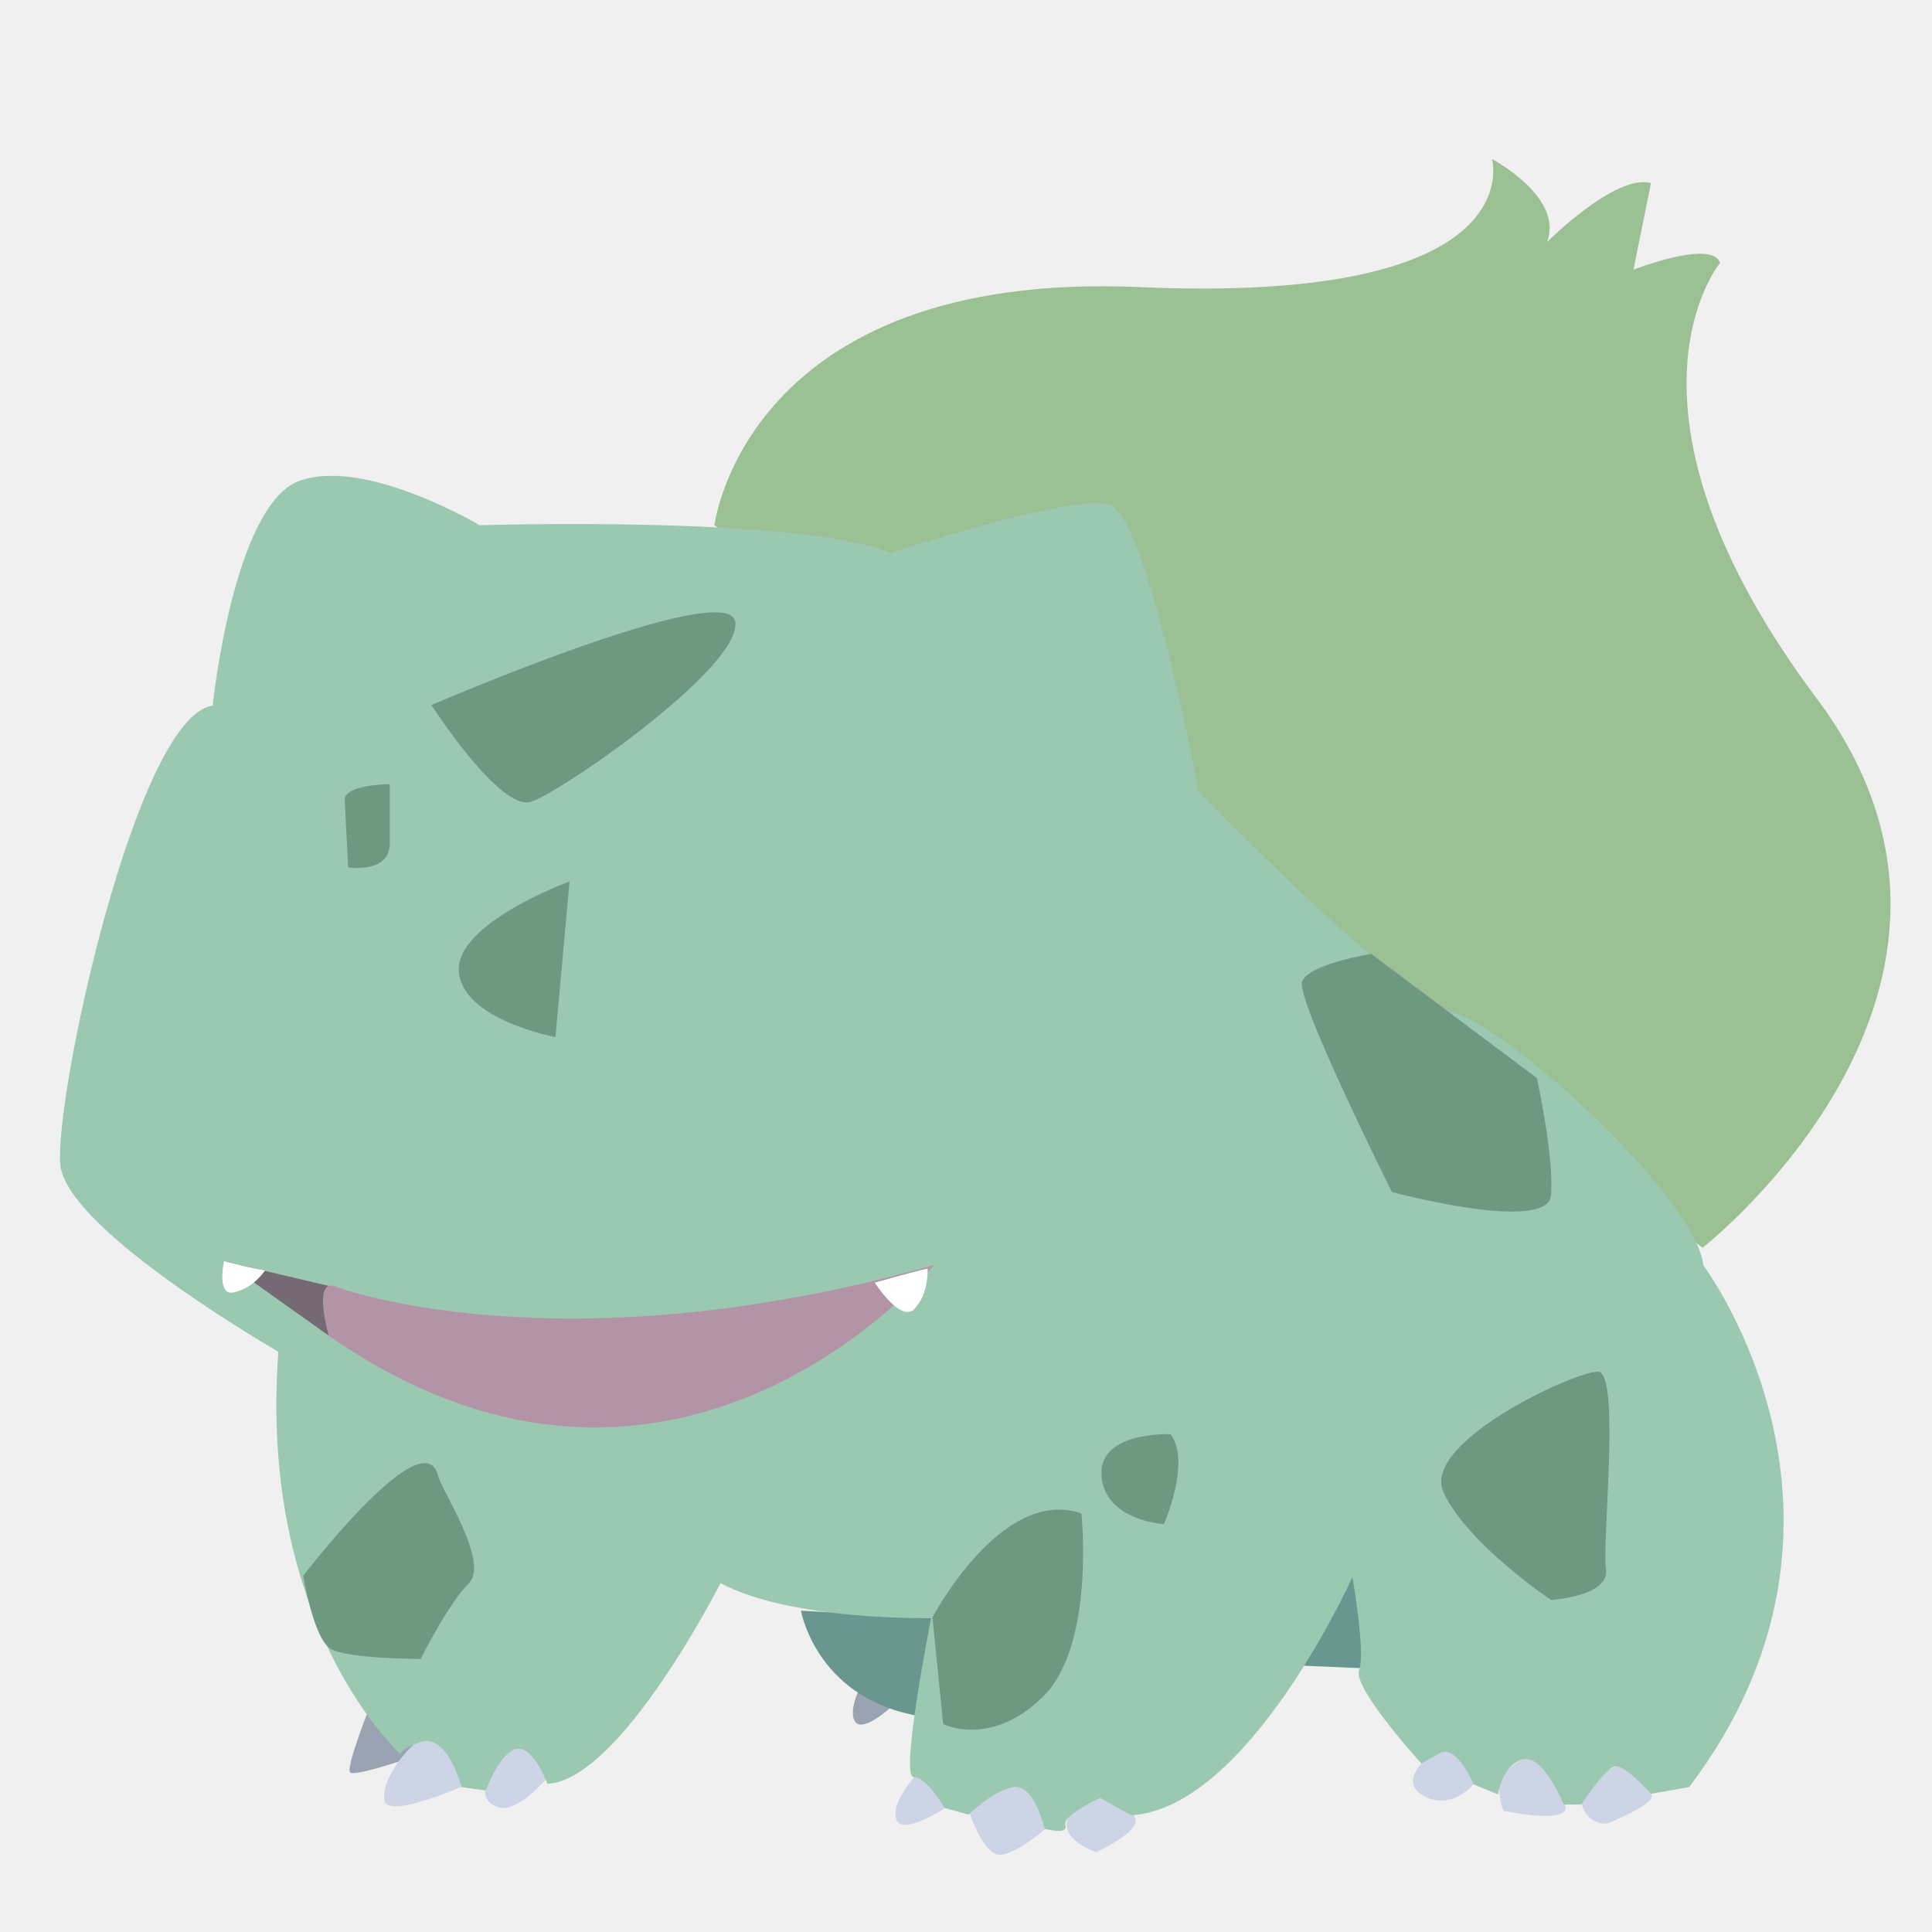
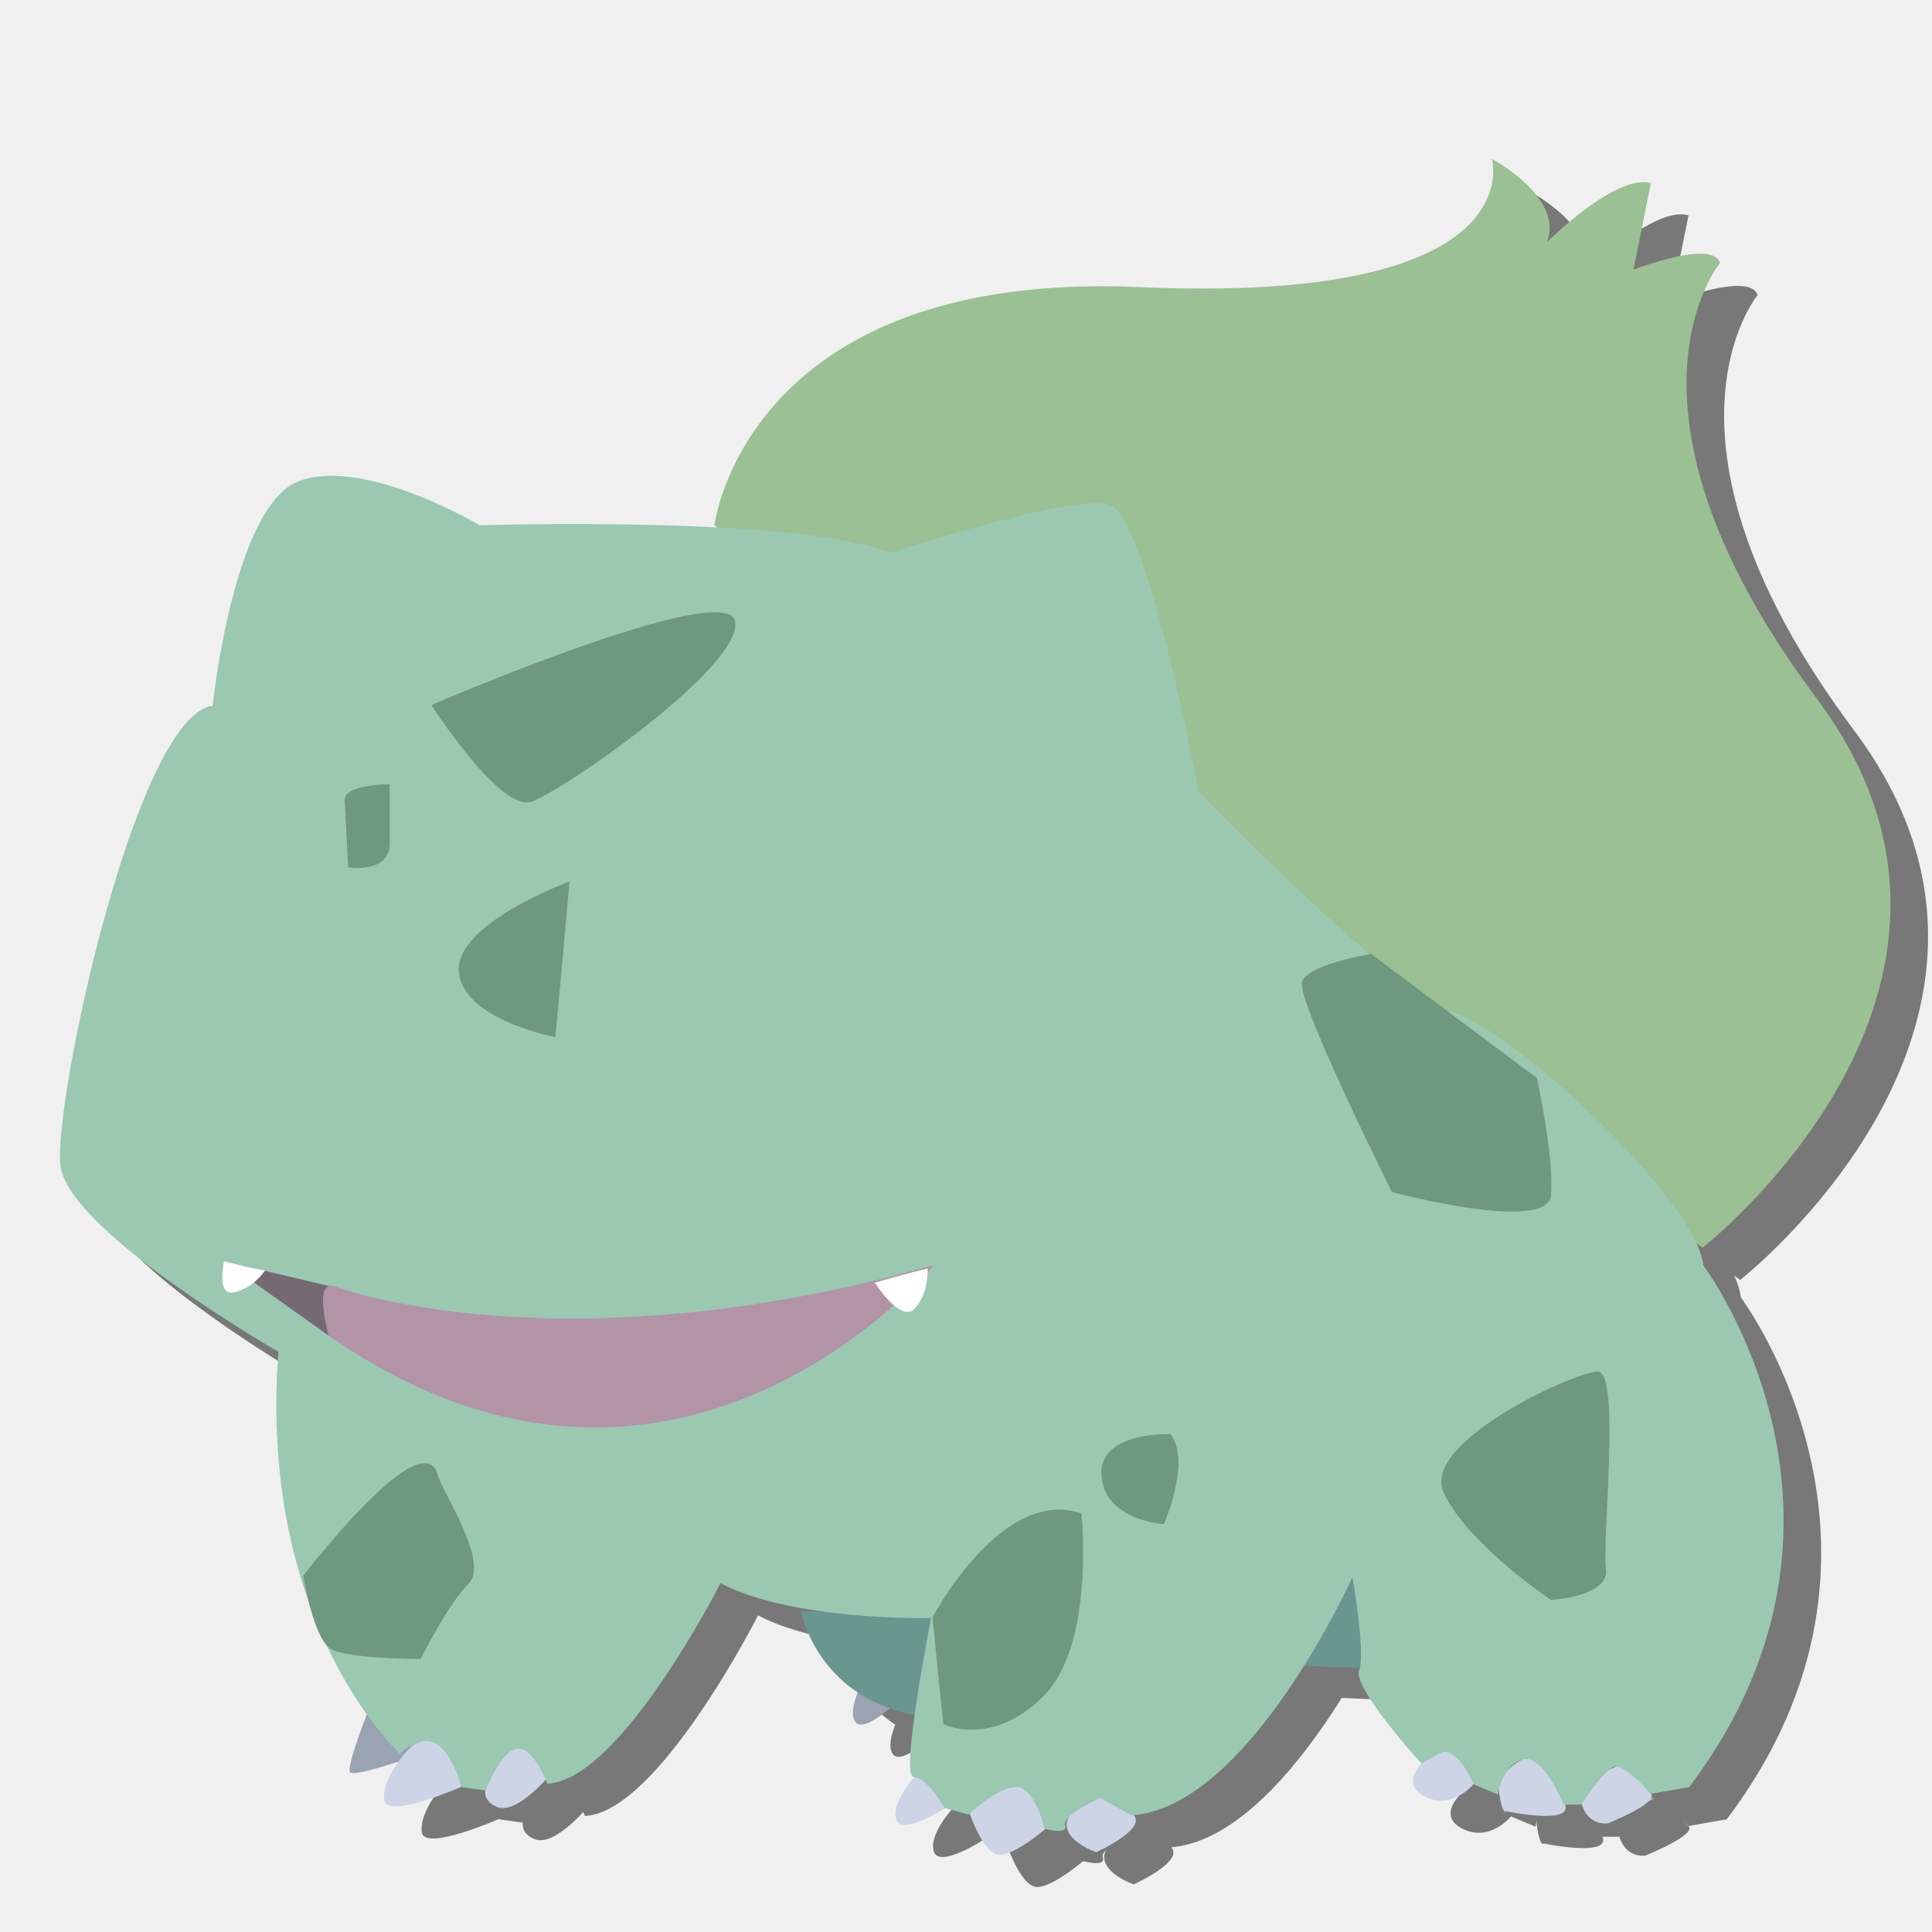
<svg xmlns="http://www.w3.org/2000/svg" version="1.1" id="Layer_1" x="0px" y="0px" viewBox="0 0 288 288" style="enable-background:new 0 0 288 288;" xml:space="preserve">
  <style type="text/css">
- 	.st0{fill:#CCD4E5;}
- 	.st1{fill:#9AA3B2;}
- 	.st2{fill:#9AC093;}
- 	.st3{fill:#69968F;}
- 	.st4{fill:#9AC8B1;}
- 	.st5{fill:#6F9881;}
- 	.st6{fill:#756974;}
- 	.st7{fill:#B393A6;}
- 	.st8{fill:#FFFFFF;}
+ 	.st0{opacity:0.5;}
+ 	.st1{fill:#CCD4E5;}
+ 	.st2{fill:#9AA3B2;}
+ 	.st3{fill:#9AC093;}
+ 	.st4{fill:#69968F;}
+ 	.st5{fill:#9AC8B1;}
+ 	.st6{fill:#6F9881;}
+ 	.st7{fill:#756974;}
+ 	.st8{fill:#B393A6;}
+ 	.st9{fill:#FFFFFF;}
</style>
-   <path class="st0" d="M72.5,266.2c0,0,2.3-8.1,4.6-7.8s4.6,6.5,4.6,6.5s-4.6,5.5-7.5,4.5C71.5,268.4,72.5,266.2,72.5,266.2z" />
-   <path class="st1" d="M55.4,253.7c0,0-3.9,9.7-3.2,10.5s11.1-2.9,11.1-2.9S53.6,254.3,55.4,253.7z" />
-   <path class="st0" d="M60.1,261.7c0,0-3.3,3.9-2.8,6.7c0.5,2.8,11.6-2.1,11.6-2.1S66.6,253.7,60.1,261.7z" />
-   <path class="st0" d="M136.4,264.8c0,0-3.6,3.9-2.8,6.4c0.8,2.6,7.5-1.8,7.5-1.8S138.4,264,136.4,264.8z" />
-   <path class="st0" d="M144.6,270.5c0,0,1.8,5.2,3.9,5.9c2.1,0.8,7.5-3.9,7.5-3.9s-0.5-7.2-4.6-6.2  C147.2,267.4,144.1,267.1,144.6,270.5z" />
-   <path class="st0" d="M164.2,267.9c0,0-5.2,1.5-5.2,4.1c0,2.6,4.4,4.1,4.4,4.1s8-3.6,5.4-5.7C166.3,268.4,164.2,267.9,164.2,267.9z" />
-   <path class="st0" d="M212.1,262.7c0,0-3.6,3.3,0.5,5.2s7.2-2.1,7.2-2.1s-2.1-7.5-3.9-6.7C214.2,259.9,212.1,262.7,212.1,262.7z" />
-   <path class="st0" d="M227.1,262.2c0,0-4.1,1.8-3.6,5.2c0.5,3.3,1,2.6,1,2.6s10,2.1,8.8-1C232,265.8,230.7,261.2,227.1,262.2z" />
-   <path class="st0" d="M241,263.3c0,0-6.2,2.3-5.2,5.7c1,3.3,3.9,2.8,3.9,2.8s7.7-3.1,6.4-4.4C244.8,266.1,242.8,262.5,241,263.3z" />
-   <path class="st1" d="M127.9,252.2c0,0-1.5,3.3-0.3,4.6c1.3,1.3,5.2-2.3,5.2-2.3L127.9,252.2z" />
-   <path class="st2" d="M106.5,78.3c0,0,4.6-38.1,63.4-35.5s52.5-19.1,52.5-19.1s10.8,5.7,8.2,12.4c0,0,10.3-10.3,15.5-8.8l-2.6,12.9  c0,0,11.8-4.6,12.9-1c0,0-18,21.6,14.4,64.9s-17,81.9-17,81.9L106.5,78.3z" />
-   <path class="st3" d="M119.4,240.1c0,0,2.1,12.4,16.5,15.5c14.4,3.1,3.1-14.4,3.1-14.4L119.4,240.1z" />
-   <polygon class="st3" points="189.5,248.1 205.9,248.8 203.9,229.3 " />
-   <path class="st4" d="M71.5,78.3c0,0,47.4-1.5,61.3,4.1c0,0,26.8-8.8,32.5-7.2c5.7,1.5,13.4,42.8,13.4,42.8s29.4,30.4,38.1,33  c8.8,2.6,36.1,27.8,37.1,37.6c0,0,28.3,37.6-2.1,77.8l-5.7,1c0,0-3.6-4.1-5.2-4.1c-1.5,0-5.2,5.7-5.2,5.7h-2.6c0,0-3.1-7.7-6.2-6.7  c-3.1,1-3.6,5.2-3.6,5.2l-3.6-1.5c0,0-2.6-6.2-5.2-4.6c-2.6,1.5-2.6,1.5-2.6,1.5s-10.3-11.3-9.3-13.9c1-2.6-1-13.9-1-13.9  s-15.5,34.5-33,35.5l-4.6-2.6c0,0-5.7,2.6-5.2,4.1c0.5,1.5-3.1,0.5-3.1,0.5s-1.5-6.7-4.6-6.2c-3.1,0.5-6.7,4.1-6.7,4.1l-3.6-1  c0,0-2.6-4.6-4.6-4.6c-2.1,0,2.6-23.7,2.6-23.7s-20.6,0.5-31.4-5.2c0,0-14.9,29.4-25.8,29.9c0,0-2.1-5.7-4.6-5.2s-4.6,6.2-4.6,6.2  l-3.6-0.5c0,0-2.1-8.2-6.2-6.7s-2.6,2.1-2.6,2.1s-21.6-19.1-18.5-60.3c0,0-31.4-18-32.5-27.8c-1-9.8,11.3-67,22.7-68.5  c0,0,3.1-29.9,12.9-33.5S71.5,78.3,71.5,78.3z" />
-   <path class="st5" d="M45.2,234.9c0,0,18-23.5,20.1-14.9c0.5,2.1,7.7,12.9,4.6,16c-3.1,3.1-7.2,11.3-7.2,11.3s-10.8,0-13.4-1.5  C46.7,244.2,45.2,234.9,45.2,234.9z" />
-   <path class="st5" d="M51.4,119.5l0.5,9.8c0,0,6.2,1,6.2-3.6c0-4.6,0-8.8,0-8.8S50.9,116.9,51.4,119.5z" />
-   <path class="st5" d="M64.3,105.1c0,0,10.3,16,14.9,14.4c4.6-1.5,31.4-20.1,30.4-26.8C108.6,86,64.3,105.1,64.3,105.1z" />
-   <path class="st5" d="M84.9,131.4c0,0-17,6.2-16.5,13.4c0.5,7.2,14.4,9.8,14.4,9.8L84.9,131.4z" />
-   <path class="st5" d="M139,241.1c0,0,10.3-19.6,22.2-15.5c0,0,2.1,19.6-5.7,27.3s-14.9,4.1-14.9,4.1L139,241.1z" />
-   <path class="st5" d="M174.5,213.8c0,0-10.8-0.5-10.3,6.2c0.5,6.7,9.3,7.2,9.3,7.2S177.6,217.9,174.5,213.8z" />
-   <path class="st5" d="M238.4,204.5c-2.2-0.7-26.8,10.3-23.2,18s16,16,16,16s8.8-0.5,8.2-4.6S241.5,205.6,238.4,204.5z" />
-   <path class="st5" d="M204.4,142.2c0,0-9.3,1.5-10.3,4.1c-1,2.6,13.4,31.4,13.4,31.4s23.2,6.2,23.7,0.5c0.5-5.7-2.1-17.5-2.1-17.5  L204.4,142.2z" />
-   <polygon class="st6" points="33.4,188 49,199.1 50.3,192 " />
-   <path class="st7" d="M49,199.1c0,0-2.6-9.1,1.3-7.2c0,0,33.3,12.4,88.9-3.3C139.2,188.7,100.7,235.1,49,199.1z" />
-   <path class="st8" d="M33.4,188c0,0-0.9,3.9,0.6,4.6c0.2,0.1,0.5,0.2,1.4-0.1c2-0.6,3.3-2,4.1-3.1C37.4,189,35.4,188.5,33.4,188z" />
-   <path class="st8" d="M130.4,191.2c0,0,3.2,5,5.3,4.3c0.3-0.1,0.5-0.2,0.7-0.5c1.7-1.8,1.9-4.6,1.9-5.9  C135.6,189.7,133,190.5,130.4,191.2z" />
+   <g class="st0">
+     <path d="M78.1,271c0,0,2.3-8.1,4.6-7.8s4.6,6.5,4.6,6.5s-4.6,5.5-7.5,4.5C77.1,273.2,78.1,271,78.1,271z" />
+     <path d="M61,258.5c0,0-3.9,9.7-3.2,10.5s11.1-2.9,11.1-2.9S59.2,259.1,61,258.5z" />
+     <path d="M65.7,266.5c0,0-3.3,3.9-2.8,6.7c0.5,2.8,11.6-2.1,11.6-2.1S72.2,258.5,65.7,266.5z" />
+     <path d="M142,269.6c0,0-3.6,3.9-2.8,6.4c0.8,2.6,7.5-1.8,7.5-1.8S144,268.8,142,269.6z" />
+     <path d="M150.2,275.3c0,0,1.8,5.2,3.9,5.9c2.1,0.8,7.5-3.9,7.5-3.9s-0.5-7.2-4.6-6.2C152.8,272.2,149.7,271.9,150.2,275.3z" />
+     <path d="M169.8,272.7c0,0-5.2,1.5-5.2,4.1s4.4,4.1,4.4,4.1s8-3.6,5.4-5.7C171.9,273.2,169.8,272.7,169.8,272.7z" />
+     <path d="M217.7,267.5c0,0-3.6,3.3,0.5,5.2s7.2-2.1,7.2-2.1s-2.1-7.5-3.9-6.7C219.8,264.7,217.7,267.5,217.7,267.5z" />
+     <path d="M232.7,267c0,0-4.1,1.8-3.6,5.2c0.5,3.3,1,2.6,1,2.6s10,2.1,8.8-1C237.6,270.6,236.3,266,232.7,267z" />
+     <path d="M246.6,268.1c0,0-6.2,2.3-5.2,5.7c1,3.3,3.9,2.8,3.9,2.8s7.7-3.1,6.4-4.4C250.4,270.9,248.4,267.3,246.6,268.1z" />
+     <path d="M133.5,257c0,0-1.5,3.3-0.3,4.6c1.3,1.3,5.2-2.3,5.2-2.3L133.5,257z" />
+     <path d="M112.1,83.1c0,0,4.6-38.1,63.4-35.5S228,28.5,228,28.5s10.8,5.7,8.2,12.4c0,0,10.3-10.3,15.5-8.8L249.1,45   c0,0,11.8-4.6,12.9-1c0,0-18,21.6,14.4,64.9s-17,81.9-17,81.9L112.1,83.1z" />
+     <path d="M125,244.9c0,0,2.1,12.4,16.5,15.5s3.1-14.4,3.1-14.4L125,244.9z" />
+     <polygon points="195.1,252.9 211.5,253.6 209.5,234.1  " />
+     <path d="M77.1,83.1c0,0,47.4-1.5,61.3,4.1c0,0,26.8-8.8,32.5-7.2c5.7,1.5,13.4,42.8,13.4,42.8s29.4,30.4,38.1,33   c8.8,2.6,36.1,27.8,37.1,37.6c0,0,28.3,37.6-2.1,77.8l-5.7,1c0,0-3.6-4.1-5.2-4.1c-1.5,0-5.2,5.7-5.2,5.7h-2.6c0,0-3.1-7.7-6.2-6.7   c-3.1,1-3.6,5.2-3.6,5.2l-3.6-1.5c0,0-2.6-6.2-5.2-4.6c-2.6,1.5-2.6,1.5-2.6,1.5s-10.3-11.3-9.3-13.9s-1-13.9-1-13.9   s-15.5,34.5-33,35.5l-4.6-2.6c0,0-5.7,2.6-5.2,4.1s-3.1,0.5-3.1,0.5s-1.5-6.7-4.6-6.2s-6.7,4.1-6.7,4.1l-3.6-1c0,0-2.6-4.6-4.6-4.6   c-2.1,0,2.6-23.7,2.6-23.7s-20.6,0.5-31.4-5.2c0,0-14.9,29.4-25.8,29.9c0,0-2.1-5.7-4.6-5.2s-4.6,6.2-4.6,6.2l-3.6-0.5   c0,0-2.1-8.2-6.2-6.7c-4.1,1.5-2.6,2.1-2.6,2.1S44,247.5,47.1,206.3c0,0-31.4-18-32.5-27.8c-1-9.8,11.3-67,22.7-68.5   c0,0,3.1-29.9,12.9-33.5S77.1,83.1,77.1,83.1z" />
+     <path d="M50.8,239.7c0,0,18-23.5,20.1-14.9c0.5,2.1,7.7,12.9,4.6,16s-7.2,11.3-7.2,11.3s-10.8,0-13.4-1.5   C52.3,249,50.8,239.7,50.8,239.7z" />
+     <path d="M57,124.3l0.5,9.8c0,0,6.2,1,6.2-3.6c0-4.6,0-8.8,0-8.8S56.5,121.7,57,124.3z" />
+     <path d="M69.9,109.9c0,0,10.3,16,14.9,14.4c4.6-1.5,31.4-20.1,30.4-26.8C114.2,90.8,69.9,109.9,69.9,109.9z" />
+     <path d="M90.5,136.2c0,0-17,6.2-16.5,13.4s14.4,9.8,14.4,9.8L90.5,136.2z" />
+     <path d="M144.6,245.9c0,0,10.3-19.6,22.2-15.5c0,0,2.1,19.6-5.7,27.3c-7.8,7.7-14.9,4.1-14.9,4.1L144.6,245.9z" />
+     <path d="M180.1,218.6c0,0-10.8-0.5-10.3,6.2s9.3,7.2,9.3,7.2S183.2,222.7,180.1,218.6z" />
+     <path d="M244,209.3c-2.2-0.7-26.8,10.3-23.2,18s16,16,16,16s8.8-0.5,8.2-4.6S247.1,210.4,244,209.3z" />
+     <path d="M210,147c0,0-9.3,1.5-10.3,4.1s13.4,31.4,13.4,31.4s23.2,6.2,23.7,0.5s-2.1-17.5-2.1-17.5L210,147z" />
+     <polygon points="39,192.8 54.6,203.9 55.9,196.8  " />
+     <path d="M54.6,203.9c0,0-2.6-9.1,1.3-7.2c0,0,33.3,12.4,88.9-3.3C144.8,193.5,106.3,239.9,54.6,203.9z" />
+     <path d="M39,192.8c0,0-0.9,3.9,0.6,4.6c0.2,0.1,0.5,0.2,1.4-0.1c2-0.6,3.3-2,4.1-3.1C43,193.8,41,193.3,39,192.8z" />
+     <path d="M136,196c0,0,3.2,5,5.3,4.3c0.3-0.1,0.5-0.2,0.7-0.5c1.7-1.8,1.9-4.6,1.9-5.9C141.2,194.5,138.6,195.3,136,196z" />
+   </g>
+   <g>
+     <path class="st1" d="M72.5,266.2c0,0,2.3-8.1,4.6-7.8s4.6,6.5,4.6,6.5s-4.6,5.5-7.5,4.5C71.5,268.4,72.5,266.2,72.5,266.2z" />
+     <path class="st2" d="M55.4,253.7c0,0-3.9,9.7-3.2,10.5s11.1-2.9,11.1-2.9S53.6,254.3,55.4,253.7z" />
+     <path class="st1" d="M60.1,261.7c0,0-3.3,3.9-2.8,6.7c0.5,2.8,11.6-2.1,11.6-2.1S66.6,253.7,60.1,261.7z" />
+     <path class="st1" d="M136.4,264.8c0,0-3.6,3.9-2.8,6.4c0.8,2.6,7.5-1.8,7.5-1.8S138.4,264,136.4,264.8z" />
+     <path class="st1" d="M144.6,270.5c0,0,1.8,5.2,3.9,5.9c2.1,0.8,7.5-3.9,7.5-3.9s-0.5-7.2-4.6-6.2   C147.2,267.4,144.1,267.1,144.6,270.5z" />
+     <path class="st1" d="M164.2,267.9c0,0-5.2,1.5-5.2,4.1s4.4,4.1,4.4,4.1s8-3.6,5.4-5.7C166.3,268.4,164.2,267.9,164.2,267.9z" />
+     <path class="st1" d="M212.1,262.7c0,0-3.6,3.3,0.5,5.2s7.2-2.1,7.2-2.1s-2.1-7.5-3.9-6.7C214.2,259.9,212.1,262.7,212.1,262.7z" />
+     <path class="st1" d="M227.1,262.2c0,0-4.1,1.8-3.6,5.2c0.5,3.3,1,2.6,1,2.6s10,2.1,8.8-1C232,265.8,230.7,261.2,227.1,262.2z" />
+     <path class="st1" d="M241,263.3c0,0-6.2,2.3-5.2,5.7c1,3.3,3.9,2.8,3.9,2.8s7.7-3.1,6.4-4.4C244.8,266.1,242.8,262.5,241,263.3z" />
+     <path class="st2" d="M127.9,252.2c0,0-1.5,3.3-0.3,4.6c1.3,1.3,5.2-2.3,5.2-2.3L127.9,252.2z" />
+     <path class="st3" d="M106.5,78.3c0,0,4.6-38.1,63.4-35.5s52.5-19.1,52.5-19.1s10.8,5.7,8.2,12.4c0,0,10.3-10.3,15.5-8.8l-2.6,12.9   c0,0,11.8-4.6,12.9-1c0,0-18,21.6,14.4,64.9s-17,81.9-17,81.9L106.5,78.3z" />
+     <path class="st4" d="M119.4,240.1c0,0,2.1,12.4,16.5,15.5s3.1-14.4,3.1-14.4L119.4,240.1z" />
+     <polygon class="st4" points="189.5,248.1 205.9,248.8 203.9,229.3  " />
+     <path class="st5" d="M71.5,78.3c0,0,47.4-1.5,61.3,4.1c0,0,26.8-8.8,32.5-7.2c5.7,1.5,13.4,42.8,13.4,42.8s29.4,30.4,38.1,33   c8.8,2.6,36.1,27.8,37.1,37.6c0,0,28.3,37.6-2.1,77.8l-5.7,1c0,0-3.6-4.1-5.2-4.1c-1.5,0-5.2,5.7-5.2,5.7h-2.6c0,0-3.1-7.7-6.2-6.7   c-3.1,1-3.6,5.2-3.6,5.2l-3.6-1.5c0,0-2.6-6.2-5.2-4.6c-2.6,1.5-2.6,1.5-2.6,1.5s-10.3-11.3-9.3-13.9c1-2.6-1-13.9-1-13.9   s-15.5,34.5-33,35.5L164,268c0,0-5.7,2.6-5.2,4.1s-3.1,0.5-3.1,0.5s-1.5-6.7-4.6-6.2s-6.7,4.1-6.7,4.1l-3.6-1c0,0-2.6-4.6-4.6-4.6   c-2.1,0,2.6-23.7,2.6-23.7s-20.6,0.5-31.4-5.2c0,0-14.9,29.4-25.8,29.9c0,0-2.1-5.7-4.6-5.2s-4.6,6.2-4.6,6.2l-3.6-0.5   c0,0-2.1-8.2-6.2-6.7s-2.6,2.1-2.6,2.1s-21.6-19.1-18.5-60.3c0,0-31.4-18-32.5-27.8c-1-9.8,11.3-67,22.7-68.5   c0,0,3.1-29.9,12.9-33.5S71.5,78.3,71.5,78.3z" />
+     <path class="st6" d="M45.2,234.9c0,0,18-23.5,20.1-14.9c0.5,2.1,7.7,12.9,4.6,16s-7.2,11.3-7.2,11.3s-10.8,0-13.4-1.5   C46.7,244.2,45.2,234.9,45.2,234.9z" />
+     <path class="st6" d="M51.4,119.5l0.5,9.8c0,0,6.2,1,6.2-3.6s0-8.8,0-8.8S50.9,116.9,51.4,119.5z" />
+     <path class="st6" d="M64.3,105.1c0,0,10.3,16,14.9,14.4c4.6-1.5,31.4-20.1,30.4-26.8C108.6,86,64.3,105.1,64.3,105.1z" />
+     <path class="st6" d="M84.9,131.4c0,0-17,6.2-16.5,13.4s14.4,9.8,14.4,9.8L84.9,131.4z" />
+     <path class="st6" d="M139,241.1c0,0,10.3-19.6,22.2-15.5c0,0,2.1,19.6-5.7,27.3s-14.9,4.1-14.9,4.1L139,241.1z" />
+     <path class="st6" d="M174.5,213.8c0,0-10.8-0.5-10.3,6.2s9.3,7.2,9.3,7.2S177.6,217.9,174.5,213.8z" />
+     <path class="st6" d="M238.4,204.5c-2.2-0.7-26.8,10.3-23.2,18s16,16,16,16s8.8-0.5,8.2-4.6S241.5,205.6,238.4,204.5z" />
+     <path class="st6" d="M204.4,142.2c0,0-9.3,1.5-10.3,4.1s13.4,31.4,13.4,31.4s23.2,6.2,23.7,0.5s-2.1-17.5-2.1-17.5L204.4,142.2z" />
+     <polygon class="st7" points="33.4,188 49,199.1 50.3,192  " />
+     <path class="st8" d="M49,199.1c0,0-2.6-9.1,1.3-7.2c0,0,33.3,12.4,88.9-3.3C139.2,188.7,100.7,235.1,49,199.1z" />
+     <path class="st9" d="M33.4,188c0,0-0.9,3.9,0.6,4.6c0.2,0.1,0.5,0.2,1.4-0.1c2-0.6,3.3-2,4.1-3.1C37.4,189,35.4,188.5,33.4,188z" />
+     <path class="st9" d="M130.4,191.2c0,0,3.2,5,5.3,4.3c0.3-0.1,0.5-0.2,0.7-0.5c1.7-1.8,1.9-4.6,1.9-5.9   C135.6,189.7,133,190.5,130.4,191.2z" />
+   </g>
</svg>
